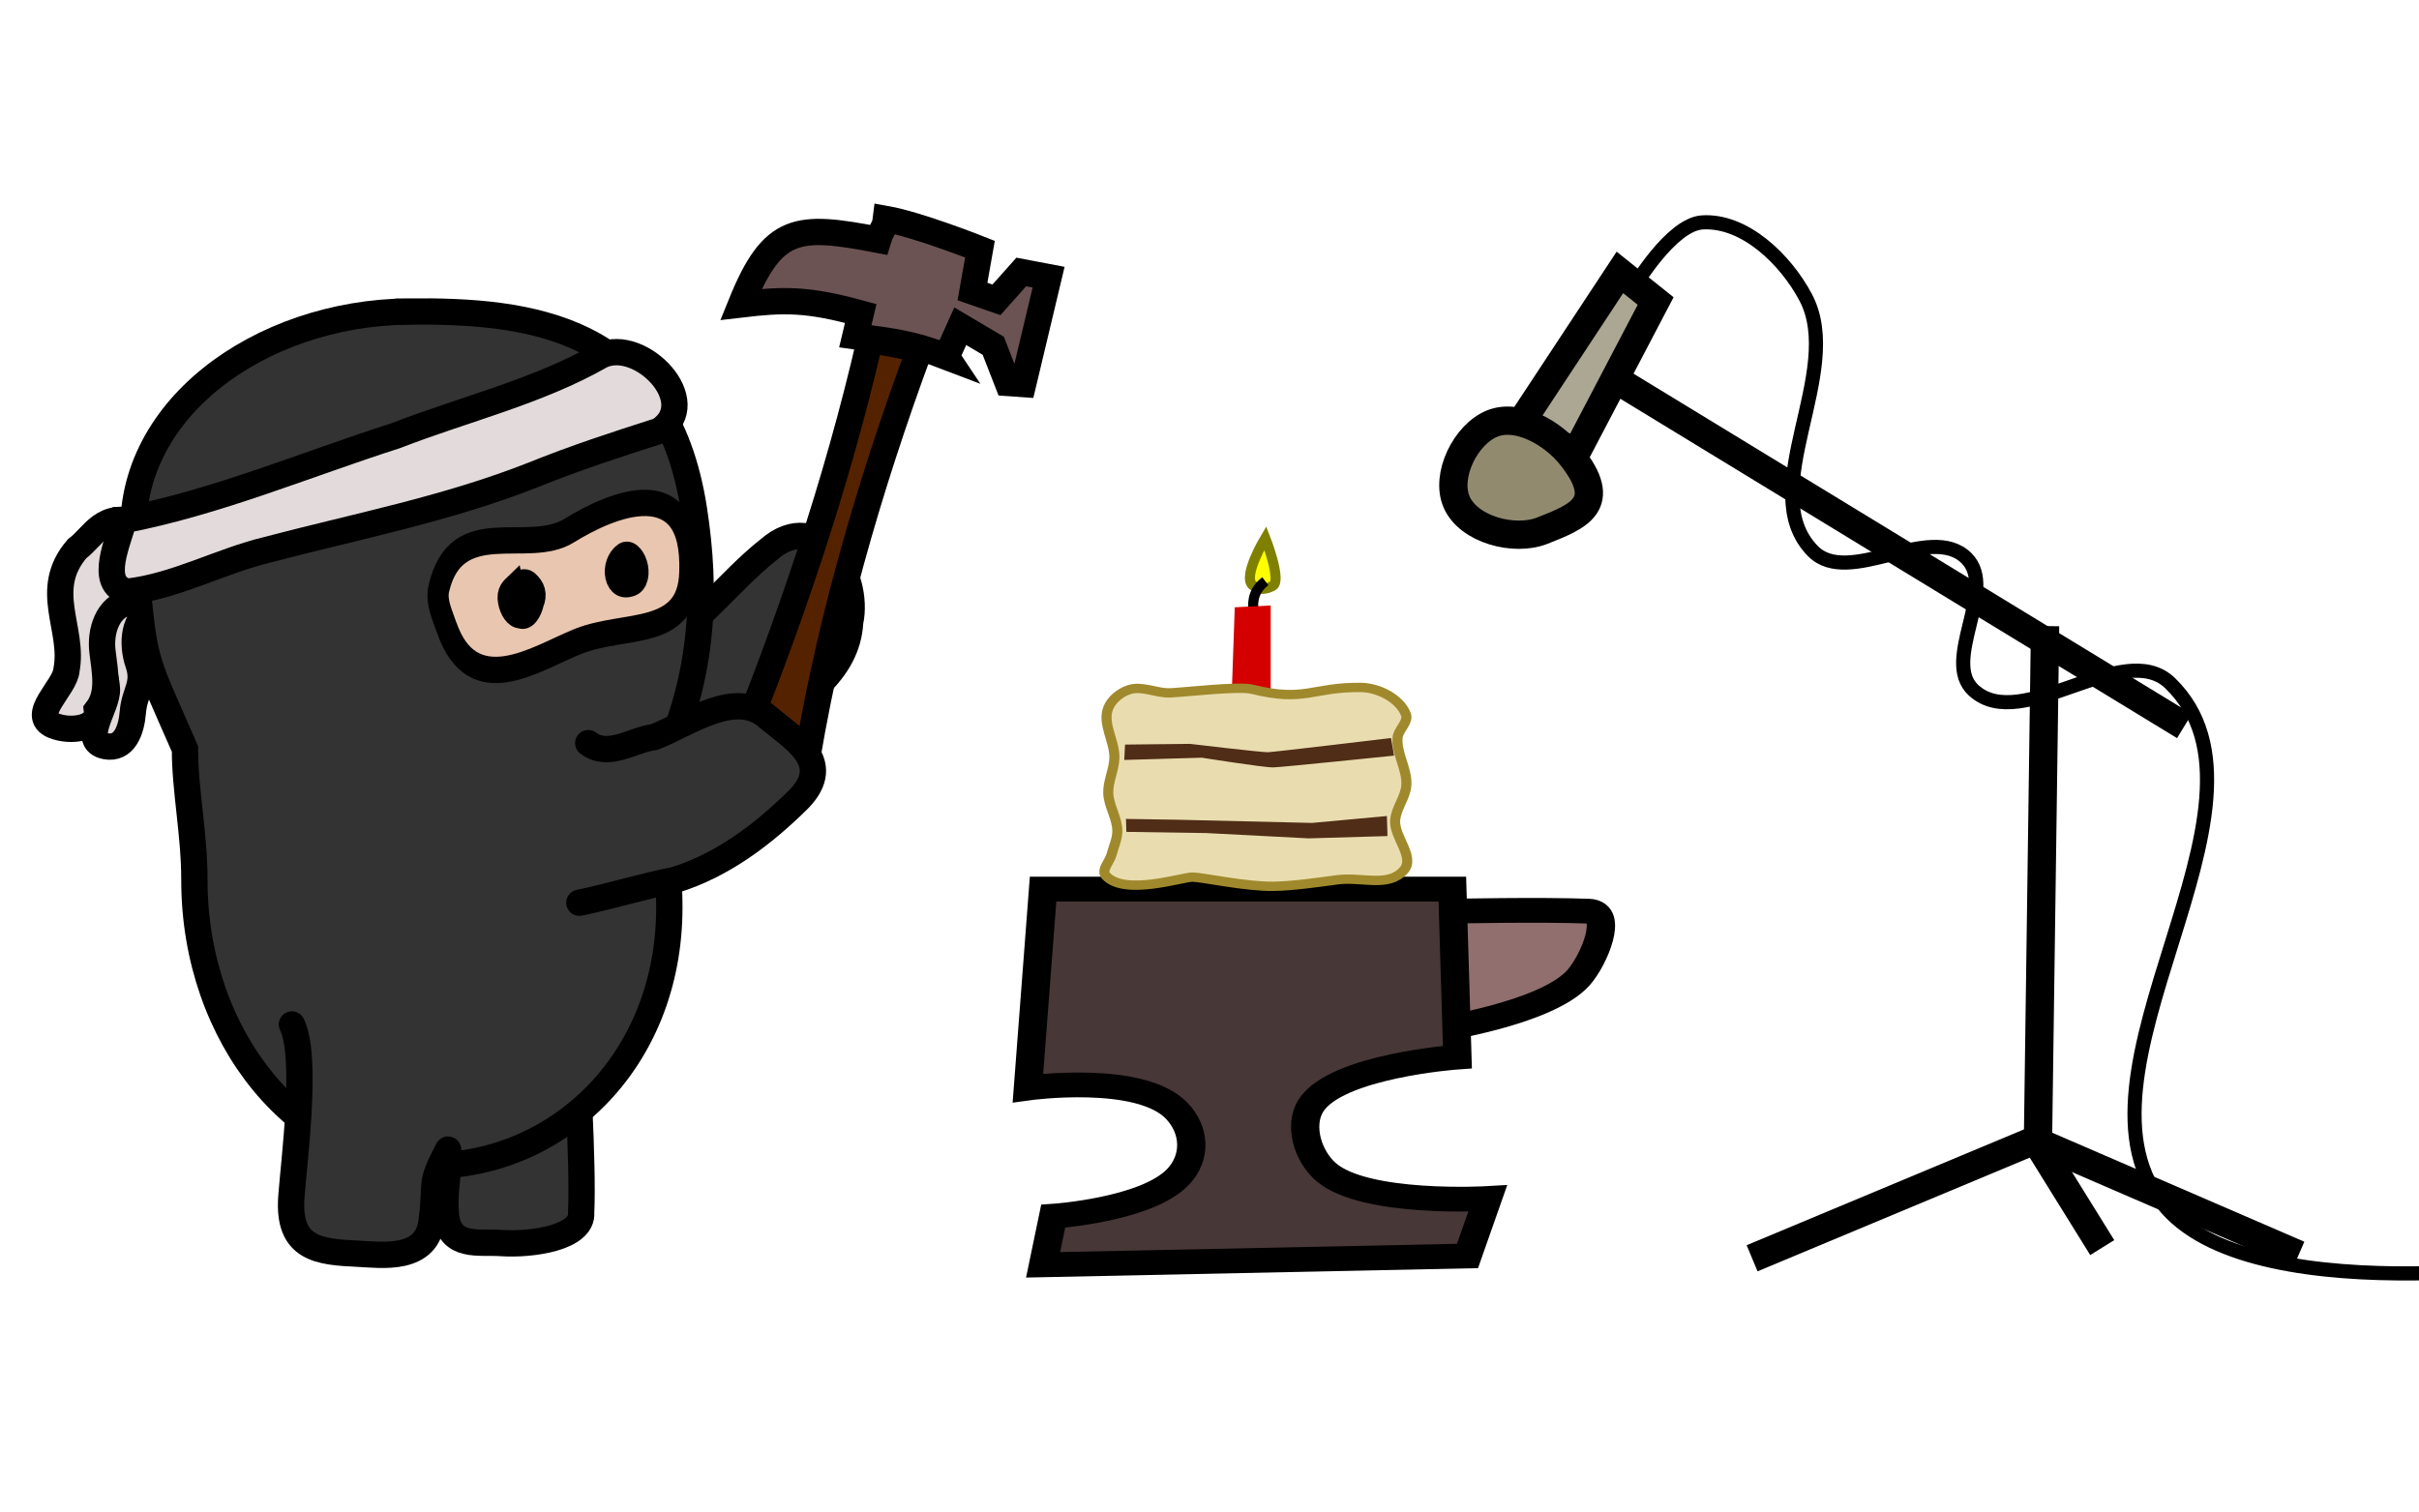
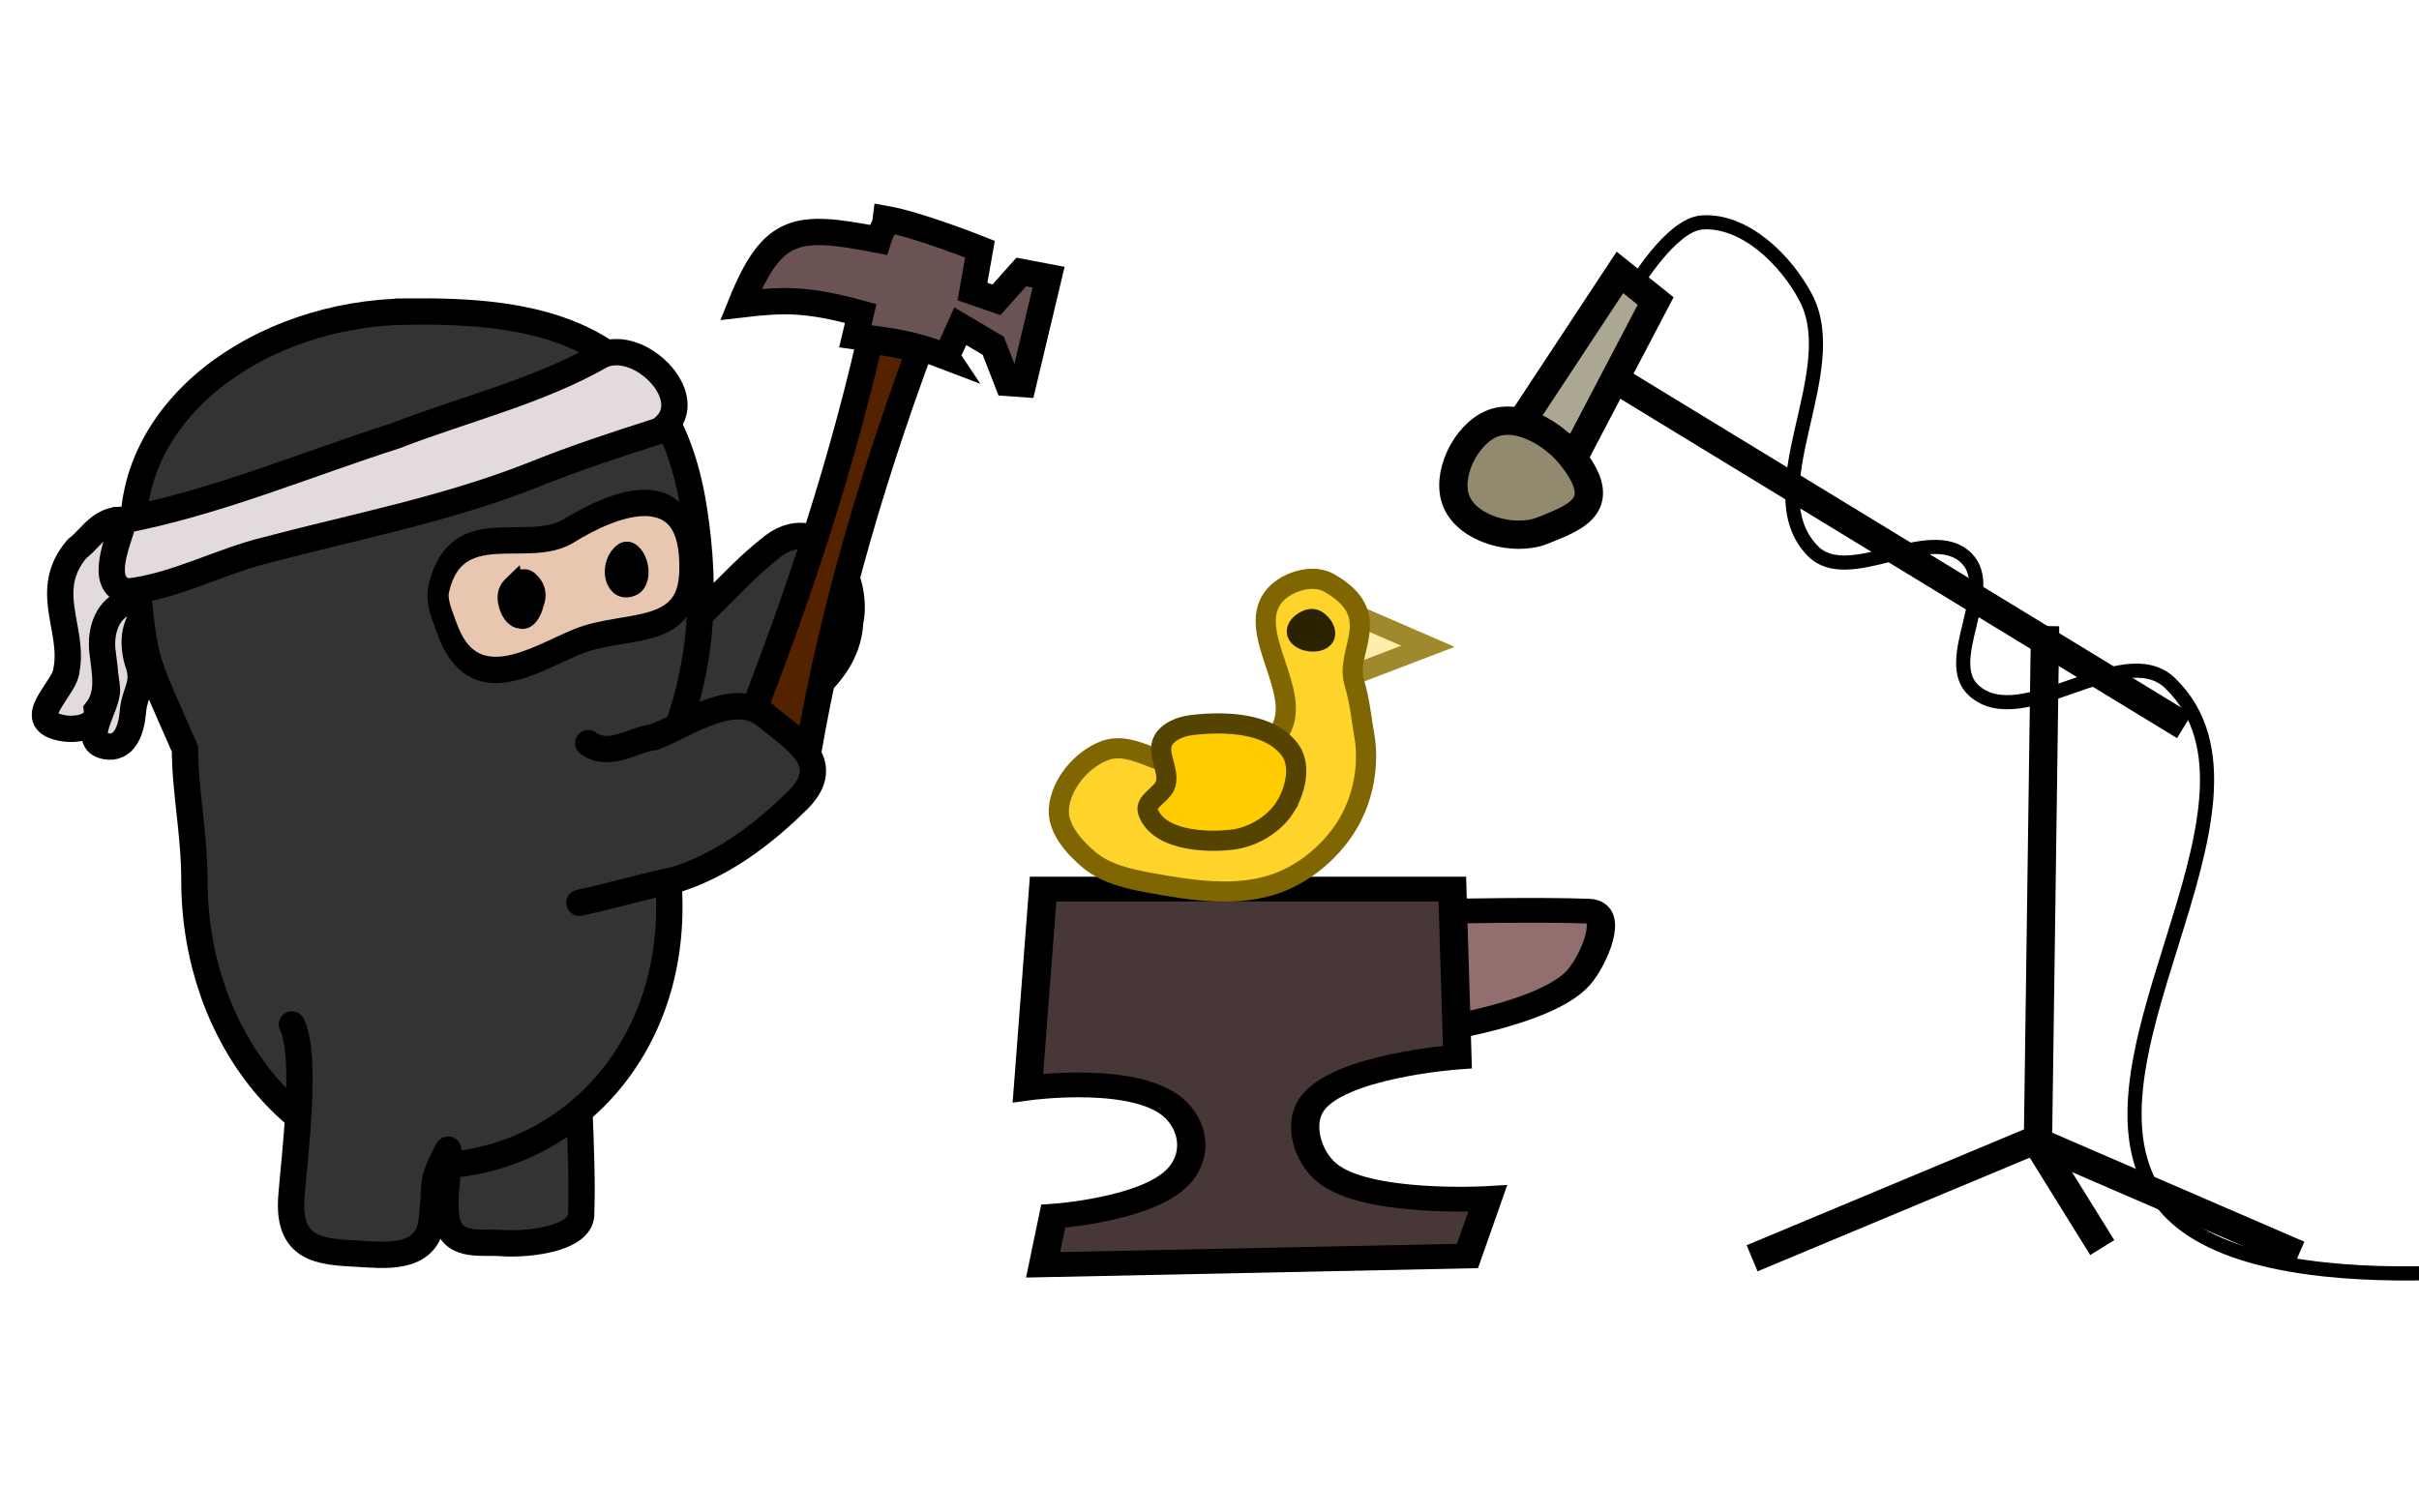
<svg xmlns="http://www.w3.org/2000/svg" xmlns:xlink="http://www.w3.org/1999/xlink" width="120" height="75" id="svg8753" version="1.1">
  <defs id="defs8755">
    <linearGradient id="linearGradient3844">
      <stop style="stop-color:#ff0000;stop-opacity:1;" offset="0" id="stop3846" />
      <stop style="stop-color:#000000;stop-opacity:1;" offset="1" id="stop3848" />
    </linearGradient>
    <radialGradient xlink:href="#linearGradient7914" id="radialGradient7922" cx="-163.725" cy="852.828" fx="-163.725" fy="852.828" r="4.755" gradientTransform="matrix(1.527135,-0.01399267,0.02628556,2.86876,63.30178,-1597.446)" gradientUnits="userSpaceOnUse" />
    <linearGradient id="linearGradient7914">
      <stop style="stop-color:#fcfabc;stop-opacity:1;" offset="0" id="stop7916" />
      <stop id="stop7926" offset="0.5" style="stop-color:#fcf75a;stop-opacity:1;" />
      <stop id="stop7924" offset="1" style="stop-color:#ffc378;stop-opacity:1;" />
    </linearGradient>
  </defs>
  <g id="layer1" transform="translate(0,-977.3622)">
-     <path style="fill:#ffff00;stroke:#808000;stroke-width:0.5;stroke-linecap:butt;stroke-linejoin:miter;stroke-miterlimit:4;stroke-opacity:1;stroke-dasharray:none" d="m 62.768,26.696 c 0,0 0.824,2.109 0.379,2.366 -0.335,0.193 -0.692,0.231 -1.004,-0.022 -0.528,-0.427 0.625,-2.344 0.625,-2.344 z" id="path15134" transform="translate(0,977.3622)" />
-     <path style="fill:none;stroke:#000000;stroke-width:0.5;stroke-linecap:butt;stroke-linejoin:miter;stroke-miterlimit:4;stroke-opacity:1;stroke-dasharray:none" d="m 62.188,30.357 c -0.094,-0.621 0.079,-1.135 0.58,-1.518" id="path15132" transform="translate(0,977.3622)" />
    <g id="g14039" transform="matrix(1.403622,0,0,1.403622,-0.9908312,-411.2683)">
      <g transform="translate(-6,0)" id="g13977">
        <g style="fill:#e3dbdb;stroke-width:2.738;stroke-miterlimit:4;stroke-dasharray:none" transform="matrix(0.3327853,-0.06801586,0.06801586,0.3327853,-173.1376,967.918)" id="g4324-3-2-6-3-0">
          <path style="fill:#e3dbdb;fill-opacity:1;stroke:#000000;stroke-width:2.738;stroke-linecap:butt;stroke-linejoin:miter;stroke-miterlimit:4;stroke-opacity:1;stroke-dasharray:none" d="m 510.047,224.89 c -3.747,-1.192 -4.84,1.129 -6.376,2.735 -3.909,4.087 -0.375,8.298 -0.996,12.616 -0.263,1.83 -3.89,4.766 -1.303,5.81 1.806,0.729 2.928,-1.068 3.464,-2.917 0.598,-2.063 1.861,-2.561 1.564,-4.841 -0.272,-2.087 0.415,-4.908 2.766,-5.201 2.83,-0.353 3.389,-2.756 2.738,-5.235 -0.552,-2.104 0.733,-4.658 -1.935,-4.855 -0.459,-0.034 0.516,2.027 0.079,1.888 z" id="path3141-9-5-8-7-3-0-2-4-3" />
          <path style="fill:#e3dbdb;fill-opacity:1;stroke:#000000;stroke-width:2.738;stroke-linecap:butt;stroke-linejoin:miter;stroke-miterlimit:4;stroke-opacity:1;stroke-dasharray:none" d="m 509.364,223.968 c -3.414,-1.952 -4.796,0.397 -6.806,1.345 -4.471,3.463 -1.948,8.096 -3.605,12.131 -0.486,1.784 -4.794,3.843 -2.486,5.411 1.619,1.083 4.594,1.251 4.743,-0.668 1.631,-1.398 1.608,-3.578 1.793,-5.871 0.17,-2.097 1.421,-4.458 3.79,-4.51 2.808,0.499 4.249,-2.031 3.77,-4.548 0.261,-2.159 1.688,-4.402 -0.88,-5.152 -0.442,-0.129 0.084,2.086 -0.317,1.863 z" id="path3141-9-4-5-3-8-8-5-8" />
        </g>
        <path id="path4336-7-3-8-1-7-3" d="m 29.617,1012.381 c 1.702,-0.865 2.799,-2.478 4.261,-3.636 1.75,-1.524 3.235,0.917 2.874,2.568 -0.098,1.815 -1.784,2.787 -3.077,3.755 -0.251,0.225 -0.473,0.486 -0.635,0.783" style="fill:#333333;stroke:#000000;stroke-width:0.93;stroke-linecap:round;stroke-linejoin:miter;stroke-miterlimit:4;stroke-opacity:1;stroke-dasharray:none" />
        <path id="path4025-7-2-5-8-9-4-7-8-1-0-1-7" d="m 26.997,1025.074 c 0.073,1.361 0.327,5.354 0.248,7.115 0.068,0.878 -1.724,1.148 -2.826,1.073 -0.798,-0.055 -1.816,0.196 -1.953,-0.972 -0.115,-1.403 0.375,-1.789 -0.248,-3.12" style="fill:#333333;stroke:#000000;stroke-width:0.93;stroke-linecap:butt;stroke-linejoin:miter;stroke-miterlimit:4;stroke-opacity:1;stroke-dasharray:none" />
        <path id="path2985-6-6-0-8-7-5-9-7-2-7-5" d="m 21.148,1000.332 c -5.257,0.044 -10.106,3.511 -9.707,8.233 0.369,4.367 0.26,3.687 1.803,7.231 -0.005,1.456 0.332,2.98 0.332,4.635 0,5.577 3.721,10.098 8.326,10.098 4.604,0 8.587,-3.825 8.457,-9.401 -0.044,-1.867 -0.093,-3.425 -0.16,-4.955 1.376,-3.063 1.481,-5.936 1.034,-8.838 -1.006,-6.535 -5.839,-7.04 -10.085,-7.004 z" style="fill:#333333;stroke:#000000;stroke-width:0.93;stroke-miterlimit:4;stroke-opacity:1;stroke-dasharray:none" />
        <path id="path4025-5-4-4-6-7-0-2-3-4-7-0" d="m 17.023,1025.535 c 0.564,1.149 0.073,4.806 -0.02,6.101 -0.133,1.851 0.985,1.939 2.358,2.004 0.823,0.039 2.486,0.291 2.606,-1.22 0.18,-1.397 -0.109,-1.161 0.575,-2.461" style="fill:#333333;stroke:#000000;stroke-width:0.93;stroke-linecap:round;stroke-linejoin:miter;stroke-miterlimit:4;stroke-opacity:1;stroke-dasharray:none" />
        <path id="path4358-8-7-7-5-8-7-0-3" d="m 11.071,1007.711 c 3.298,-0.636 6.423,-1.965 9.616,-2.988 2.42,-0.94 5.022,-1.554 7.269,-2.839 1.389,-0.657 3.62,1.646 2.047,2.665 -1.503,0.479 -2.998,0.969 -4.467,1.563 -3.039,1.201 -6.248,1.817 -9.396,2.646 -1.667,0.406 -3.222,1.282 -4.928,1.478 -1.088,-0.265 -0.274,-1.858 -0.142,-2.525 z" style="fill:#e3dbdb;fill-opacity:1;stroke:#000000;stroke-width:0.93;stroke-linecap:butt;stroke-linejoin:miter;stroke-miterlimit:4;stroke-opacity:1;stroke-dasharray:none" />
        <g style="stroke-width:2.356;stroke-miterlimit:4;stroke-dasharray:none" transform="matrix(0.3091462,-0.089728,0.07218202,0.3842934,-156.5962,972.0338)" id="g4319-3-9-9-41-1">
          <path style="fill:#e9c6af;stroke:#000000;stroke-width:2.357;stroke-linecap:butt;stroke-linejoin:miter;stroke-miterlimit:4;stroke-opacity:1;stroke-dasharray:none" d="m 526.608,225.665 c 1.304,7.175 8.901,4.975 13.87,4.541 5.63,-0.492 11.998,2.604 13.608,-3.169 2.501,-8.966 -7.106,-7.938 -12.226,-6.725 -5.041,1.194 -11.837,-4.381 -15.289,1.719 -0.614,1.086 -0.188,2.394 0.038,3.634 z" id="path4029-4-1-1-0-0-8-5" />
          <path style="fill:#000000;fill-opacity:1;stroke:#000000;stroke-width:2.051;stroke-linecap:butt;stroke-linejoin:miter;stroke-miterlimit:4;stroke-opacity:1;stroke-dasharray:none" d="m 534.792,223.66 c -0.591,0.27 -1.096,0.455 -1.088,1.209 -0.005,0.717 0.32,1.502 1.058,1.728 0.783,0.44 1.566,-0.233 1.916,-0.907 0.506,-0.577 0.474,-1.129 -0.19,-1.877 -0.327,-0.369 -1.164,-0.42 -1.696,-0.151 z" id="path4057-1-3-8-2-8-5-4" />
          <path style="fill:#000000;fill-opacity:1;stroke:#000000;stroke-width:2.087;stroke-linecap:butt;stroke-linejoin:miter;stroke-miterlimit:4;stroke-opacity:1;stroke-dasharray:none" d="m 547.214,223.739 c -1.807,0.514 -1.91,3.011 0.391,2.867 1.674,-0.105 1.206,-3.156 -0.391,-2.867 z" id="path4066-9-2-6-8-2-5-7" />
        </g>
        <g id="g4607" transform="matrix(0.972757,0.2318271,-0.2318271,0.972757,228.8716,17.89161)">
          <path transform="translate(0,977.3622)" id="path3835" d="m 41.786,23.661 c 0.037,5.273 -0.455,10.471 -1.25,15.625 0.863,0.608 1.726,0.611 2.589,0.268 -0.444,-5.459 -0.178,-10.76 0.446,-15.982 z" style="fill:#552200;stroke:#000000;stroke-width:0.93;stroke-linecap:butt;stroke-linejoin:miter;stroke-miterlimit:4;stroke-opacity:1;stroke-dasharray:none" />
          <path transform="translate(0,977.3622)" id="path3837" d="m 44.554,23.616 0.223,-1.161 1.295,0.402 0.804,1.161 0.536,-0.089 0,-3.884 -0.982,0.045 -0.625,1.161 -0.893,-0.089 -0.089,-1.518 c 0,0 -2.32,-0.338 -3.482,-0.268 0.043,0.373 -0.065,0.317 -0.094,0.781 -2.913,0.127 -3.739,0.371 -4.189,3.346 1.438,-0.527 2.234,-0.737 4.193,-0.67 l 0,0.829 c 1.358,-0.131 1.961,-0.224 3.304,-0.045 z" style="fill:#6c5353;stroke:#000000;stroke-width:0.93;stroke-linecap:butt;stroke-linejoin:miter;stroke-miterlimit:4;stroke-opacity:1;stroke-dasharray:none" />
        </g>
        <path id="path4051-8-1-8-8-3-8-0-3-0-5-1-82" d="m 27.182,1021.232 c 1.137,-0.236 2.248,-0.584 3.384,-0.808 1.691,-0.526 3.134,-1.628 4.374,-2.857 1.278,-1.318 -0.216,-2.148 -1.079,-2.872 -1.138,-1.056 -2.833,0.216 -4.036,0.68 -0.758,0.095 -1.61,0.757 -2.329,0.214" style="fill:#333333;stroke:#000000;stroke-width:0.93;stroke-linecap:round;stroke-linejoin:miter;stroke-miterlimit:4;stroke-opacity:1;stroke-dasharray:none" />
      </g>
      <g transform="matrix(1,0,0,0.8751246,4,129.1797)" id="g14017">
        <path style="fill:#916f6f;stroke:#000000;stroke-width:1px;stroke-linecap:butt;stroke-linejoin:miter;stroke-opacity:1" d="m 48.036,42.321 c 0,0 3.068,-0.073 4.821,0 C 53.757,42.359 53.049,44.286 52.5,45 c -1.139,1.481 -5.179,2.143 -5.179,2.143 z" id="path13997" transform="translate(0,977.3622)" />
        <path style="fill:#483737;stroke:#000000;stroke-width:1px;stroke-linecap:butt;stroke-linejoin:miter;stroke-opacity:1" d="m 33.571,41.429 -0.536,8.036 c 0,0 3.966,-0.628 5.262,0.923 0.65,0.778 0.696,1.874 0.052,2.657 -1.106,1.347 -4.421,1.598 -4.421,1.598 l -0.357,1.964 15,-0.357 0.714,-2.321 c 0,0 -4.336,0.291 -5.714,-1.071 -0.648,-0.64 -0.977,-1.882 -0.536,-2.679 0.894,-1.615 5.179,-1.964 5.179,-1.964 l -0.179,-6.786 z" id="path13995" transform="translate(0,977.3622)" />
      </g>
      <path transform="translate(0,977.3622)" id="path14027" d="m 62.629,56.438 9.975,-4.167 9.344,4.041" style="fill:none;stroke:#000000;stroke-width:1px;stroke-linecap:butt;stroke-linejoin:miter;stroke-opacity:1" />
      <path transform="translate(0,977.3622)" id="path14029" d="M 75.004,56.06 72.731,52.398 72.984,34.089" style="fill:none;stroke:#000000;stroke-width:1px;stroke-linecap:butt;stroke-linejoin:miter;stroke-opacity:1" />
      <path transform="translate(0,977.3622)" id="path14031" d="M 77.908,37.624 57.2,24.997" style="fill:none;stroke:#000000;stroke-width:1px;stroke-linecap:butt;stroke-linejoin:miter;stroke-opacity:1" />
      <path transform="translate(0,977.3622)" id="path14033" d="m 59.22,22.598 -2.778,5.303 -2.147,-0.758 3.662,-5.556 z" style="fill:#aca793;stroke:#000000;stroke-width:1px;stroke-linecap:butt;stroke-linejoin:miter;stroke-opacity:1" />
      <path transform="translate(0,977.3622)" id="path14035" d="m 53.449,26.928 c 0.93,-0.369 2.153,0.355 2.778,1.136 1.371,1.714 0.279,2.143 -1.01,2.652 -0.99,0.391 -2.605,-0.034 -3.03,-1.01 -0.407,-0.932 0.317,-2.403 1.263,-2.778 z" style="fill:#918a6f;stroke:#000000;stroke-width:1px;stroke-linecap:butt;stroke-linejoin:miter;stroke-opacity:1" />
      <path transform="translate(0,977.3622)" id="path14037" d="m 58.463,22.093 c 0,0 1.3,-2.2 2.399,-2.273 1.504,-0.099 2.958,1.319 3.662,2.652 1.397,2.643 -1.842,6.832 0.253,8.965 1.269,1.293 4.144,-1.024 5.43,0.253 1.107,1.099 -0.899,3.62 0.253,4.672 1.71,1.562 5.283,-1.866 6.945,-0.253 4.439,4.31 -4.222,13.924 -0.126,18.562 3.338,3.78 15.026,1.768 15.026,1.768" style="fill:none;stroke:#000000;stroke-width:0.5;stroke-linecap:butt;stroke-linejoin:miter;stroke-miterlimit:4;stroke-opacity:1;stroke-dasharray:none" />
    </g>
-     <path style="fill:#d40000;stroke:none" d="m 63.036,1011.692 0,-4.286 -1.783,0.089 -0.137,3.929 z" id="path15130" />
-     <g id="g15136" transform="matrix(0.9995758,-0.02912396,0.02700796,0.9269514,-27.11718,75.72581)">
-       <path id="path15124" d="m 69.202,1021.442 c 0.587,-0.682 -0.442,-1.779 -0.361,-2.675 0.059,-0.651 0.551,-1.213 0.607,-1.864 0.073,-0.855 -0.454,-1.695 -0.368,-2.549 0.044,-0.437 0.581,-0.822 0.447,-1.24 -0.272,-0.845 -1.307,-1.472 -2.194,-1.51 -2.44,-0.103 -2.765,0.717 -5.4,-0.076 -0.656,-0.198 -3.398,0.064 -4.084,0.069 -0.675,0 -1.367,-0.44 -2.011,-0.235 -0.454,0.144 -0.888,0.511 -1.063,0.954 -0.328,0.831 0.279,1.776 0.235,2.668 -0.031,0.636 -0.356,1.241 -0.355,1.878 0.002,0.694 0.416,1.351 0.395,2.045 -0.013,0.429 -0.209,0.833 -0.32,1.247 -0.101,0.375 -0.553,0.816 -0.314,1.121 0.888,1.13 3.803,0.184 4.307,0.211 0.504,0.027 2.624,0.599 3.994,0.618 0.96,0.013 2.218,-0.141 3.172,-0.249 1.216,-0.139 2.515,0.516 3.313,-0.411 z" style="fill:#e9ddaf;stroke:#a0892c;stroke-width:0.5;stroke-linecap:butt;stroke-linejoin:miter;stroke-miterlimit:4;stroke-opacity:1;stroke-dasharray:none" />
-       <path transform="translate(0,977.3622)" id="path15126" d="m 55.495,40.907 2.589,0.126 6.629,0.379 3.725,-0.253 0,1.073 -3.914,0 -5.051,-0.442 -3.977,-0.189 z" style="fill:#502d16;fill-opacity:1;stroke:none" />
-       <path transform="translate(0,977.3622)" id="path15128" d="m 55.558,36.93 -0.063,0.821 3.851,0 c 0,0 3.094,0.631 3.536,0.631 0.442,0 5.998,-0.442 5.998,-0.442 L 68.754,36.993 c 0,0 -5.808,0.568 -6.124,0.568 -0.316,0 -3.851,-0.568 -3.851,-0.568 z" style="fill:#502d16;fill-opacity:1;stroke:none" />
-     </g>
+     <path style="fill:#ffeeaa;stroke:#a0892c;stroke-width:1px;stroke-linecap:butt;stroke-linejoin:miter;stroke-opacity:1" d="m 67.049,30.427 3.788,1.641 -4.293,1.641" id="path5431" transform="translate(0,977.3622)" />
+     <path style="fill:#ffd42a;stroke:#806600;stroke-width:1px;stroke-linecap:butt;stroke-linejoin:miter;stroke-opacity:1" d="m 54.801,37.246 c -1.151,0.433 -2.197,1.677 -2.273,2.904 -0.061,0.98 0.761,1.897 1.515,2.525 0.829,0.691 1.969,0.944 3.03,1.136 2.071,0.375 4.34,0.73 6.313,0 1.456,-0.539 2.766,-1.682 3.536,-3.03 0.72,-1.262 1.007,-2.861 0.758,-4.293 -0.174,-1.003 -0.219,-1.675 -0.505,-2.652 -0.462,-1.577 1.584,-3.329 -1.263,-4.924 -0.837,-0.469 -2.218,-0.022 -2.778,0.758 -1.28,1.78 1.501,4.683 0.379,6.566 -0.761,1.278 -2.565,1.708 -4.041,1.894 -1.572,0.199 -3.189,-1.442 -4.672,-0.884 z" id="path5427" transform="translate(0,977.3622)" />
+     <path style="fill:#ffcc00;stroke:#554400;stroke-width:1px;stroke-linecap:butt;stroke-linejoin:miter;stroke-opacity:1" d="m 63.766,1017.386 c -0.547,0.884 -1.619,1.521 -2.652,1.641 -1.454,0.17 -3.677,-0.01 -4.167,-1.389 -0.184,-0.517 0.746,-0.858 0.884,-1.389 0.18,-0.694 -0.474,-1.52 -0.126,-2.147 0.256,-0.461 0.866,-0.692 1.389,-0.758 1.682,-0.21 3.947,-0.122 4.924,1.263 0.536,0.76 0.236,1.987 -0.253,2.778 z" id="path5429" />
+     <path style="fill:#2b2200;stroke:#2b2200;stroke-width:1px;stroke-linecap:butt;stroke-linejoin:miter;stroke-opacity:1" d="m 65.141,1008.081 c 0.345,0.052 0.738,0.599 0.547,0.891 -0.248,0.378 -1.213,0.245 -1.344,-0.188 -0.102,-0.339 0.447,-0.756 0.797,-0.703 z" id="path6207" />
  </g>
</svg>
